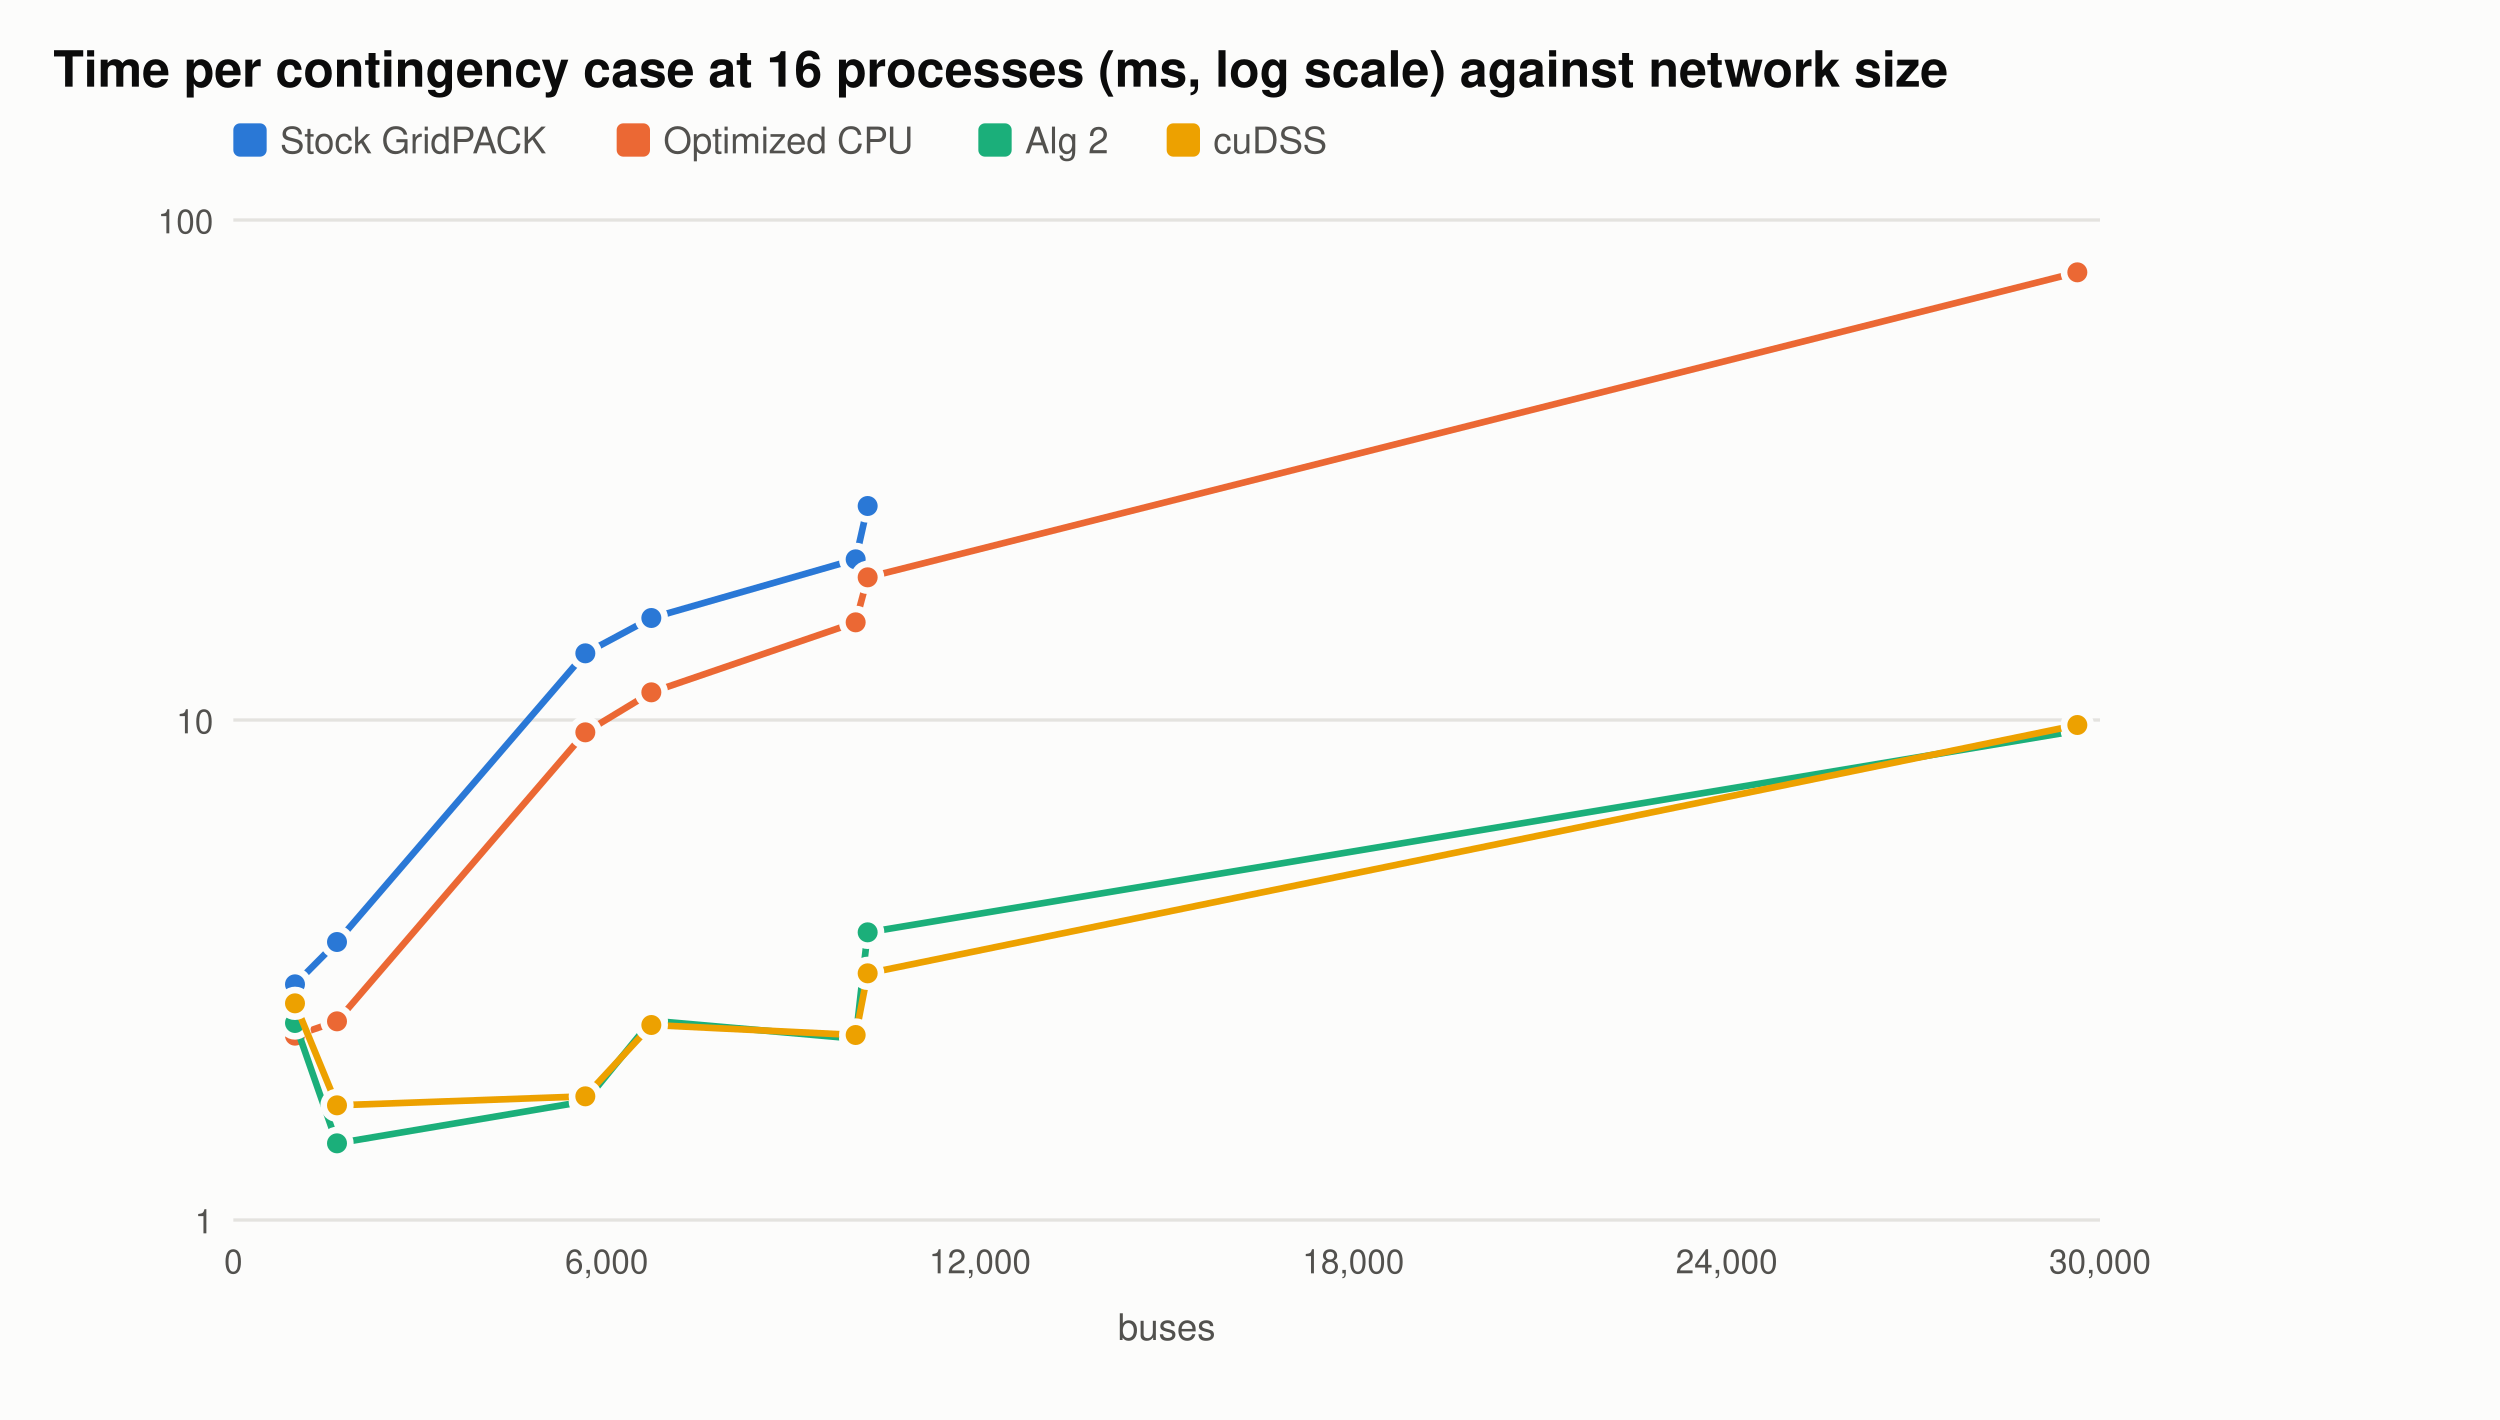
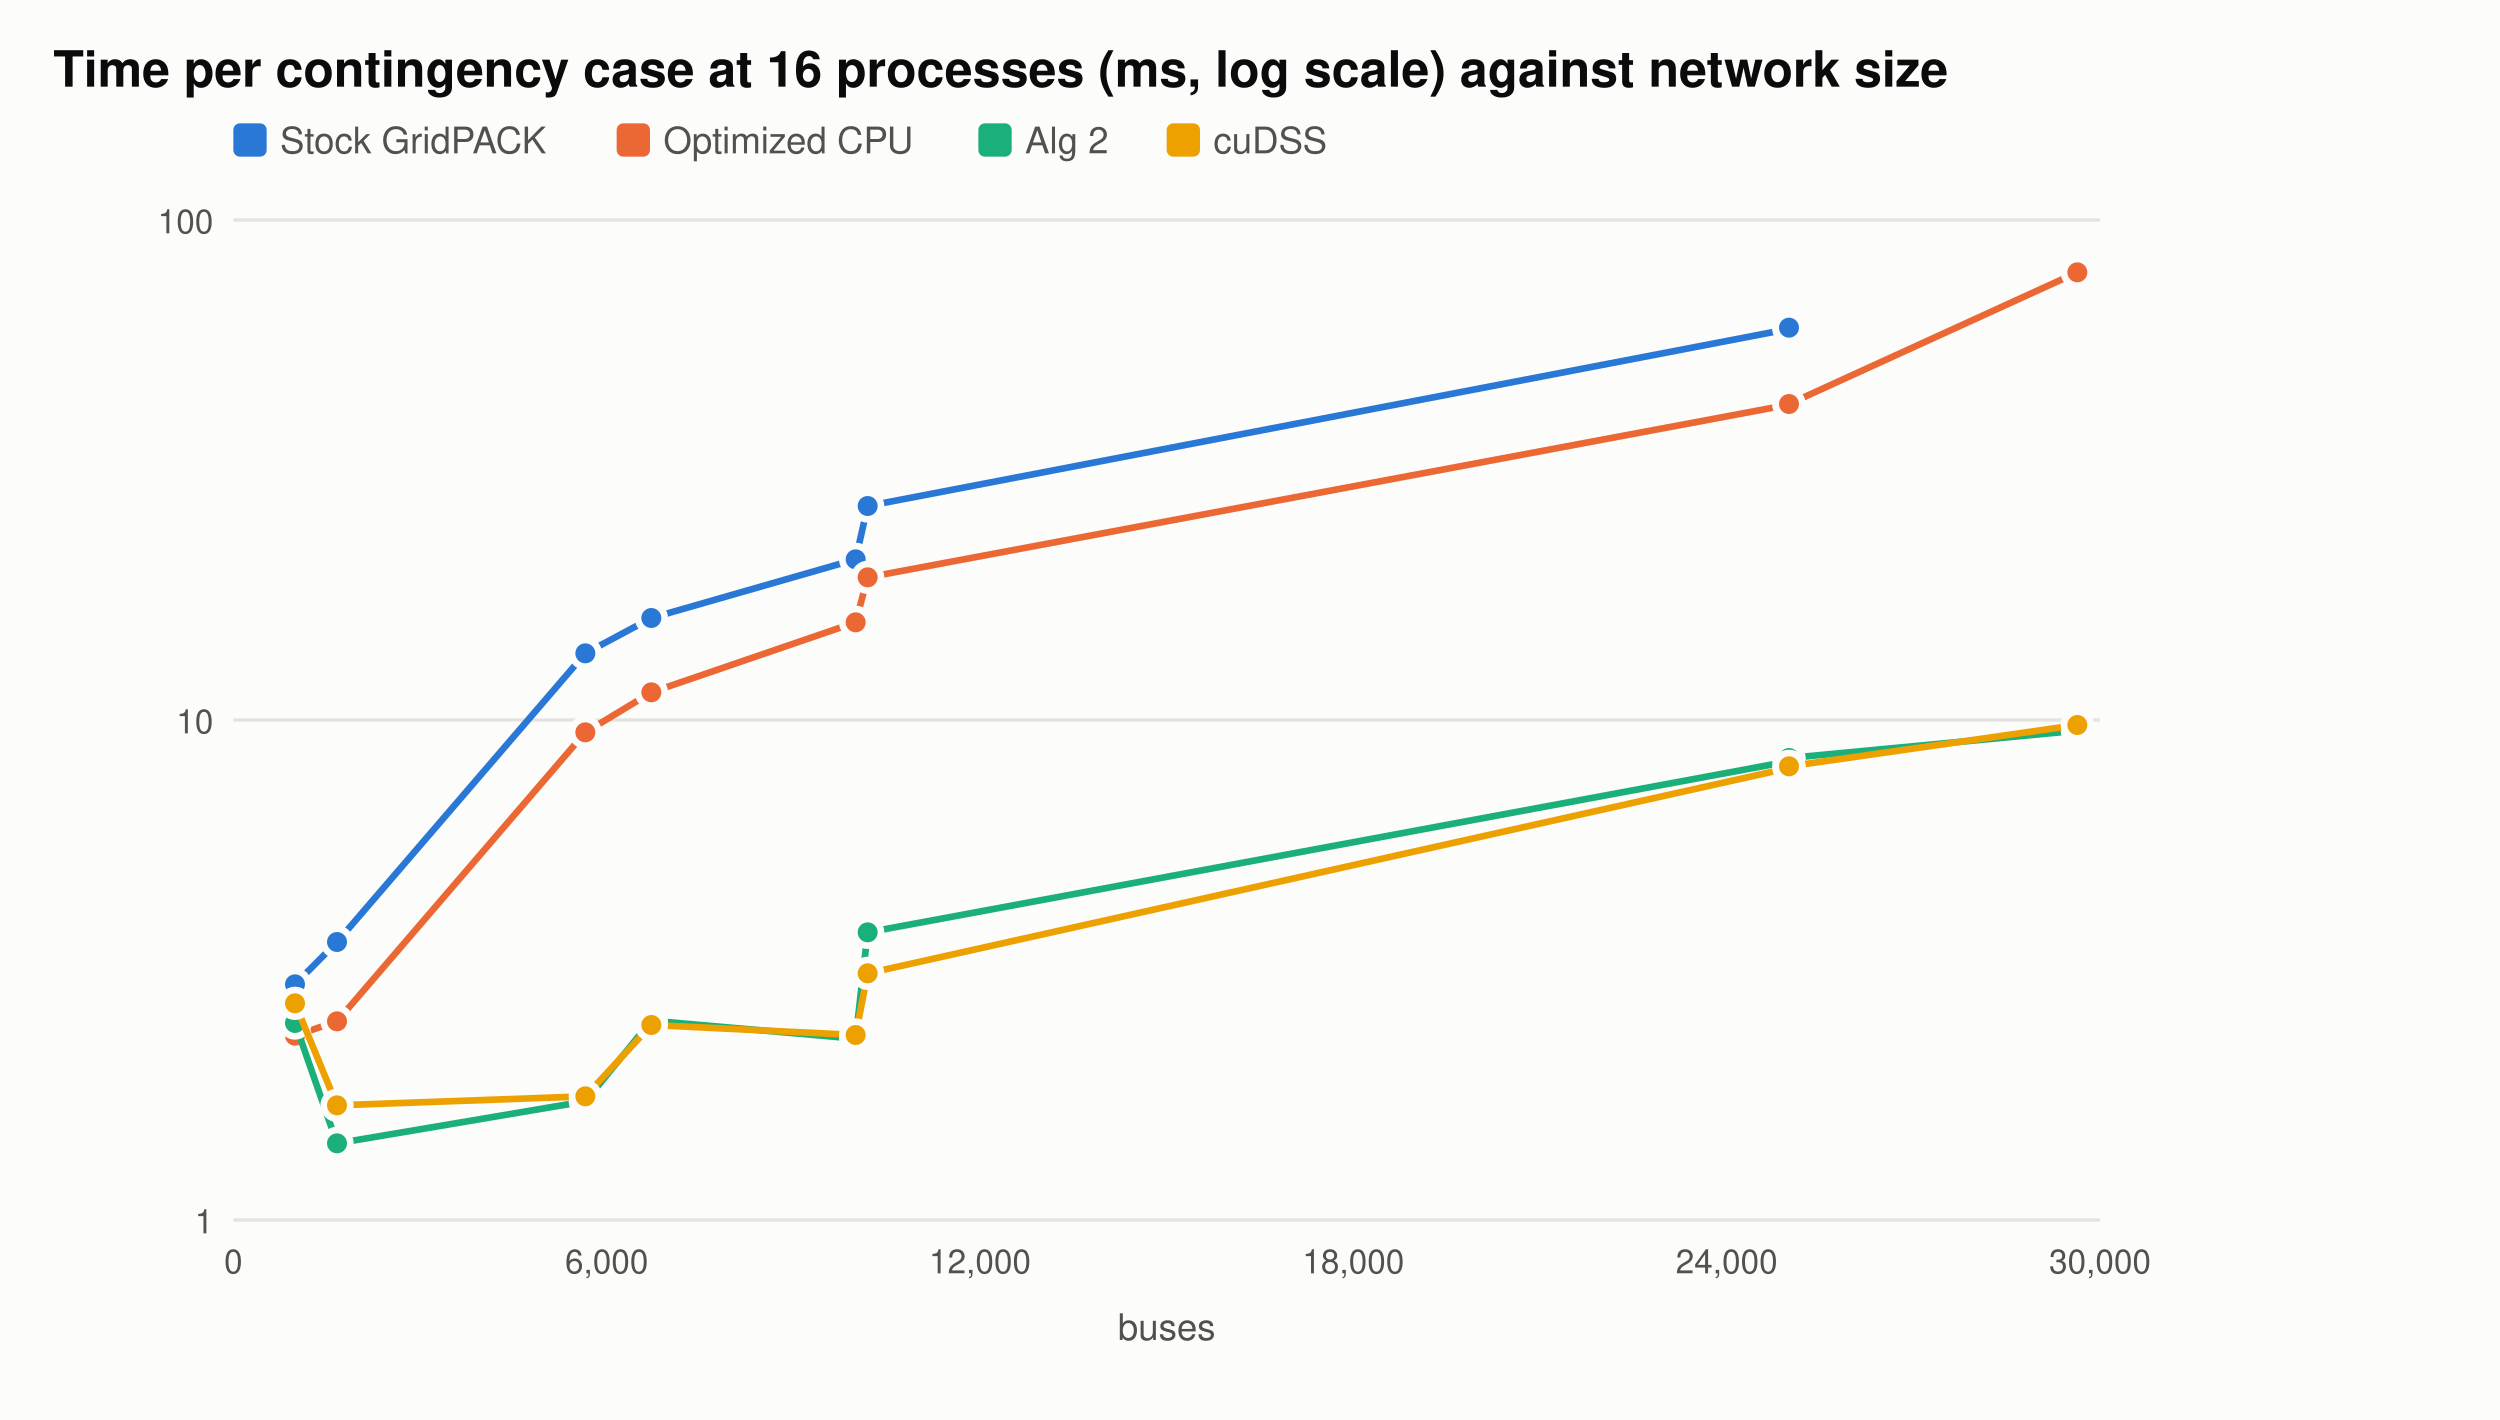
<svg xmlns="http://www.w3.org/2000/svg" width="750" height="426" viewBox="0 0 750 426" font-family="system-ui, -apple-system, Segoe UI, Helvetica, Arial, sans-serif">
  <rect width="750" height="426" fill="#fcfcfb" />
  <text x="16.0" y="26.0" font-size="15" text-anchor="start" fill="#0b0b0b" font-weight="600">Time per contingency case at 16 processes (ms, log scale) against network size</text>
  <rect x="70.0" y="37.0" width="10" height="10" rx="2" fill="#2a78d6" />
  <text x="84.0" y="46.0" font-size="11" text-anchor="start" fill="#52514e" font-weight="400">Stock GridPACK</text>
  <rect x="185.0" y="37.0" width="10" height="10" rx="2" fill="#eb6834" />
  <text x="199.0" y="46.0" font-size="11" text-anchor="start" fill="#52514e" font-weight="400">Optimized CPU</text>
  <rect x="293.5" y="37.0" width="10" height="10" rx="2" fill="#1baf7a" />
  <text x="307.5" y="46.0" font-size="11" text-anchor="start" fill="#52514e" font-weight="400">Alg 2</text>
  <rect x="350.0" y="37.0" width="10" height="10" rx="2" fill="#eda100" />
  <text x="364.0" y="46.0" font-size="11" text-anchor="start" fill="#52514e" font-weight="400">cuDSS</text>
  <line x1="70.0" y1="366.0" x2="630.0" y2="366.0" stroke="#e4e3df" stroke-width="1" />
  <text x="64.0" y="370.0" font-size="10" text-anchor="end" fill="#52514e" font-weight="400">1</text>
  <line x1="70.0" y1="216.0" x2="630.0" y2="216.0" stroke="#e4e3df" stroke-width="1" />
  <text x="64.0" y="220.0" font-size="10" text-anchor="end" fill="#52514e" font-weight="400">10</text>
  <line x1="70.0" y1="66.0" x2="630.0" y2="66.0" stroke="#e4e3df" stroke-width="1" />
  <text x="64.0" y="70.0" font-size="10" text-anchor="end" fill="#52514e" font-weight="400">100</text>
  <text x="70.0" y="382.0" font-size="10" text-anchor="middle" fill="#52514e" font-weight="400">0</text>
  <text x="182.0" y="382.0" font-size="10" text-anchor="middle" fill="#52514e" font-weight="400">6,000</text>
  <text x="294.0" y="382.0" font-size="10" text-anchor="middle" fill="#52514e" font-weight="400">12,000</text>
  <text x="406.0" y="382.0" font-size="10" text-anchor="middle" fill="#52514e" font-weight="400">18,000</text>
  <text x="518.0" y="382.0" font-size="10" text-anchor="middle" fill="#52514e" font-weight="400">24,000</text>
  <text x="630.0" y="382.0" font-size="10" text-anchor="middle" fill="#52514e" font-weight="400">30,000</text>
  <text x="350.0" y="402.0" font-size="11" text-anchor="middle" fill="#52514e" font-weight="400">buses</text>
-   <polyline points="88.5,295.3 101.1,282.6 175.6,196.0 195.4,185.4 256.7,167.8 260.3,151.8" fill="none" stroke="#2a78d6" stroke-width="2" stroke-linejoin="round" stroke-linecap="round" />
+   <polyline points="88.5,295.3 101.1,282.6 175.6,196.0 195.4,185.4 256.7,167.8 260.3,151.8 536.7,98.7 536.7,98.3" fill="none" stroke="#2a78d6" stroke-width="2" stroke-linejoin="round" stroke-linecap="round" />
  <circle cx="88.5" cy="295.3" r="4" fill="#2a78d6" stroke="#fcfcfb" stroke-width="2" />
  <circle cx="101.1" cy="282.6" r="4" fill="#2a78d6" stroke="#fcfcfb" stroke-width="2" />
  <circle cx="175.6" cy="196.0" r="4" fill="#2a78d6" stroke="#fcfcfb" stroke-width="2" />
  <circle cx="195.4" cy="185.4" r="4" fill="#2a78d6" stroke="#fcfcfb" stroke-width="2" />
  <circle cx="256.7" cy="167.8" r="4" fill="#2a78d6" stroke="#fcfcfb" stroke-width="2" />
  <circle cx="260.3" cy="151.8" r="4" fill="#2a78d6" stroke="#fcfcfb" stroke-width="2" />
-   <polyline points="88.5,310.7 101.1,306.4 175.6,219.7 195.4,207.7 256.7,186.7 260.3,173.2 623.2,81.7" fill="none" stroke="#eb6834" stroke-width="2" stroke-linejoin="round" stroke-linecap="round" />
+   <circle cx="536.7" cy="98.7" r="4" fill="#2a78d6" stroke="#fcfcfb" stroke-width="2" />
+   <circle cx="536.7" cy="98.3" r="4" fill="#2a78d6" stroke="#fcfcfb" stroke-width="2" />
+   <polyline points="88.5,310.7 101.1,306.4 175.6,219.7 195.4,207.7 256.7,186.7 260.3,173.2 536.7,121.4 536.7,121.2 623.2,81.7" fill="none" stroke="#eb6834" stroke-width="2" stroke-linejoin="round" stroke-linecap="round" />
  <circle cx="88.5" cy="310.7" r="4" fill="#eb6834" stroke="#fcfcfb" stroke-width="2" />
  <circle cx="101.1" cy="306.4" r="4" fill="#eb6834" stroke="#fcfcfb" stroke-width="2" />
  <circle cx="175.6" cy="219.7" r="4" fill="#eb6834" stroke="#fcfcfb" stroke-width="2" />
  <circle cx="195.4" cy="207.7" r="4" fill="#eb6834" stroke="#fcfcfb" stroke-width="2" />
  <circle cx="256.7" cy="186.7" r="4" fill="#eb6834" stroke="#fcfcfb" stroke-width="2" />
  <circle cx="260.3" cy="173.2" r="4" fill="#eb6834" stroke="#fcfcfb" stroke-width="2" />
+   <circle cx="536.7" cy="121.4" r="4" fill="#eb6834" stroke="#fcfcfb" stroke-width="2" />
+   <circle cx="536.7" cy="121.2" r="4" fill="#eb6834" stroke="#fcfcfb" stroke-width="2" />
  <circle cx="623.2" cy="81.7" r="4" fill="#eb6834" stroke="#fcfcfb" stroke-width="2" />
-   <polyline points="88.5,306.9 101.1,343.0 175.6,330.4 195.4,306.2 256.7,311.6 260.3,279.7 623.2,219.2" fill="none" stroke="#1baf7a" stroke-width="2" stroke-linejoin="round" stroke-linecap="round" />
+   <polyline points="88.5,306.9 101.1,343.0 175.6,330.4 195.4,306.2 256.7,311.6 260.3,279.7 536.7,228.4 536.7,227.4 623.2,219.2" fill="none" stroke="#1baf7a" stroke-width="2" stroke-linejoin="round" stroke-linecap="round" />
  <circle cx="88.5" cy="306.9" r="4" fill="#1baf7a" stroke="#fcfcfb" stroke-width="2" />
  <circle cx="101.1" cy="343.0" r="4" fill="#1baf7a" stroke="#fcfcfb" stroke-width="2" />
  <circle cx="175.6" cy="330.4" r="4" fill="#1baf7a" stroke="#fcfcfb" stroke-width="2" />
  <circle cx="195.4" cy="306.2" r="4" fill="#1baf7a" stroke="#fcfcfb" stroke-width="2" />
  <circle cx="256.7" cy="311.6" r="4" fill="#1baf7a" stroke="#fcfcfb" stroke-width="2" />
  <circle cx="260.3" cy="279.7" r="4" fill="#1baf7a" stroke="#fcfcfb" stroke-width="2" />
+   <circle cx="536.7" cy="228.4" r="4" fill="#1baf7a" stroke="#fcfcfb" stroke-width="2" />
+   <circle cx="536.7" cy="227.4" r="4" fill="#1baf7a" stroke="#fcfcfb" stroke-width="2" />
  <circle cx="623.2" cy="219.2" r="4" fill="#1baf7a" stroke="#fcfcfb" stroke-width="2" />
-   <polyline points="88.5,301.0 101.1,331.6 175.6,328.9 195.4,307.5 256.7,310.5 260.3,292.0 623.2,217.5" fill="none" stroke="#eda100" stroke-width="2" stroke-linejoin="round" stroke-linecap="round" />
+   <polyline points="88.5,301.0 101.1,331.6 175.6,328.9 195.4,307.5 256.7,310.5 260.3,292.0 536.7,230.4 536.7,229.9 623.2,217.5" fill="none" stroke="#eda100" stroke-width="2" stroke-linejoin="round" stroke-linecap="round" />
  <circle cx="88.5" cy="301.0" r="4" fill="#eda100" stroke="#fcfcfb" stroke-width="2" />
  <circle cx="101.1" cy="331.6" r="4" fill="#eda100" stroke="#fcfcfb" stroke-width="2" />
  <circle cx="175.6" cy="328.9" r="4" fill="#eda100" stroke="#fcfcfb" stroke-width="2" />
  <circle cx="195.4" cy="307.5" r="4" fill="#eda100" stroke="#fcfcfb" stroke-width="2" />
  <circle cx="256.7" cy="310.5" r="4" fill="#eda100" stroke="#fcfcfb" stroke-width="2" />
  <circle cx="260.3" cy="292.0" r="4" fill="#eda100" stroke="#fcfcfb" stroke-width="2" />
+   <circle cx="536.7" cy="230.4" r="4" fill="#eda100" stroke="#fcfcfb" stroke-width="2" />
+   <circle cx="536.7" cy="229.9" r="4" fill="#eda100" stroke="#fcfcfb" stroke-width="2" />
  <circle cx="623.2" cy="217.5" r="4" fill="#eda100" stroke="#fcfcfb" stroke-width="2" />
</svg>
